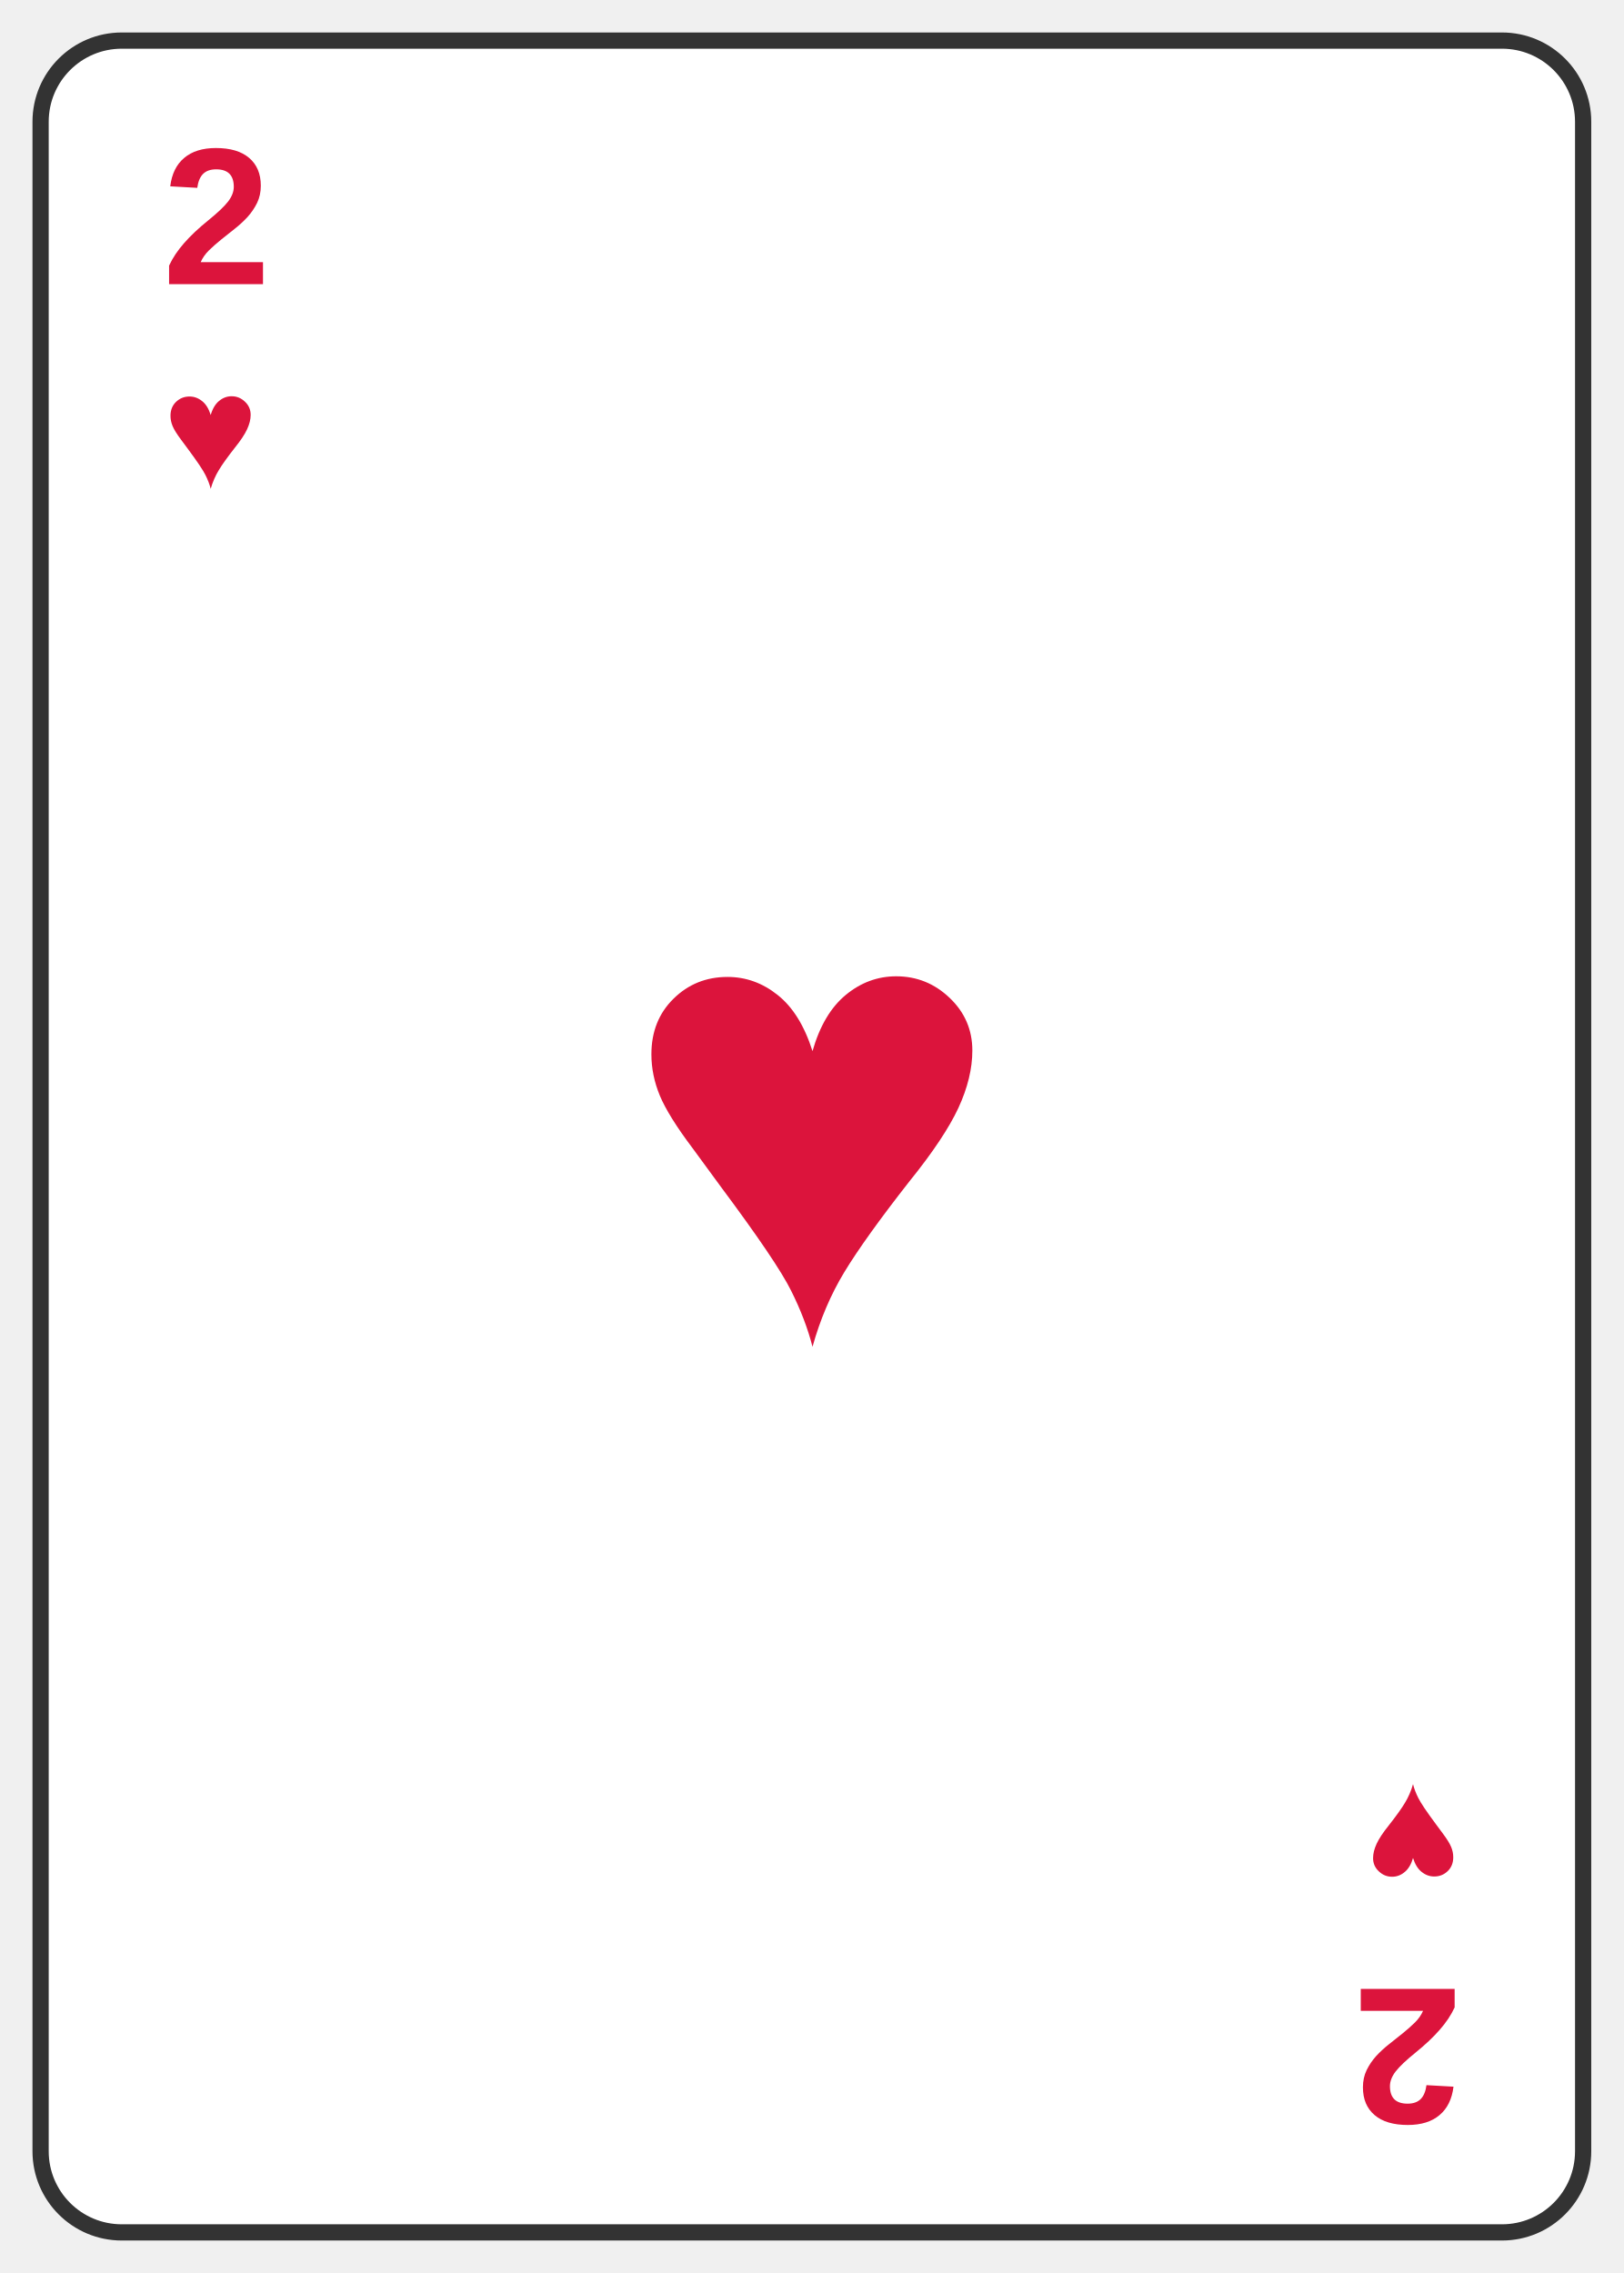
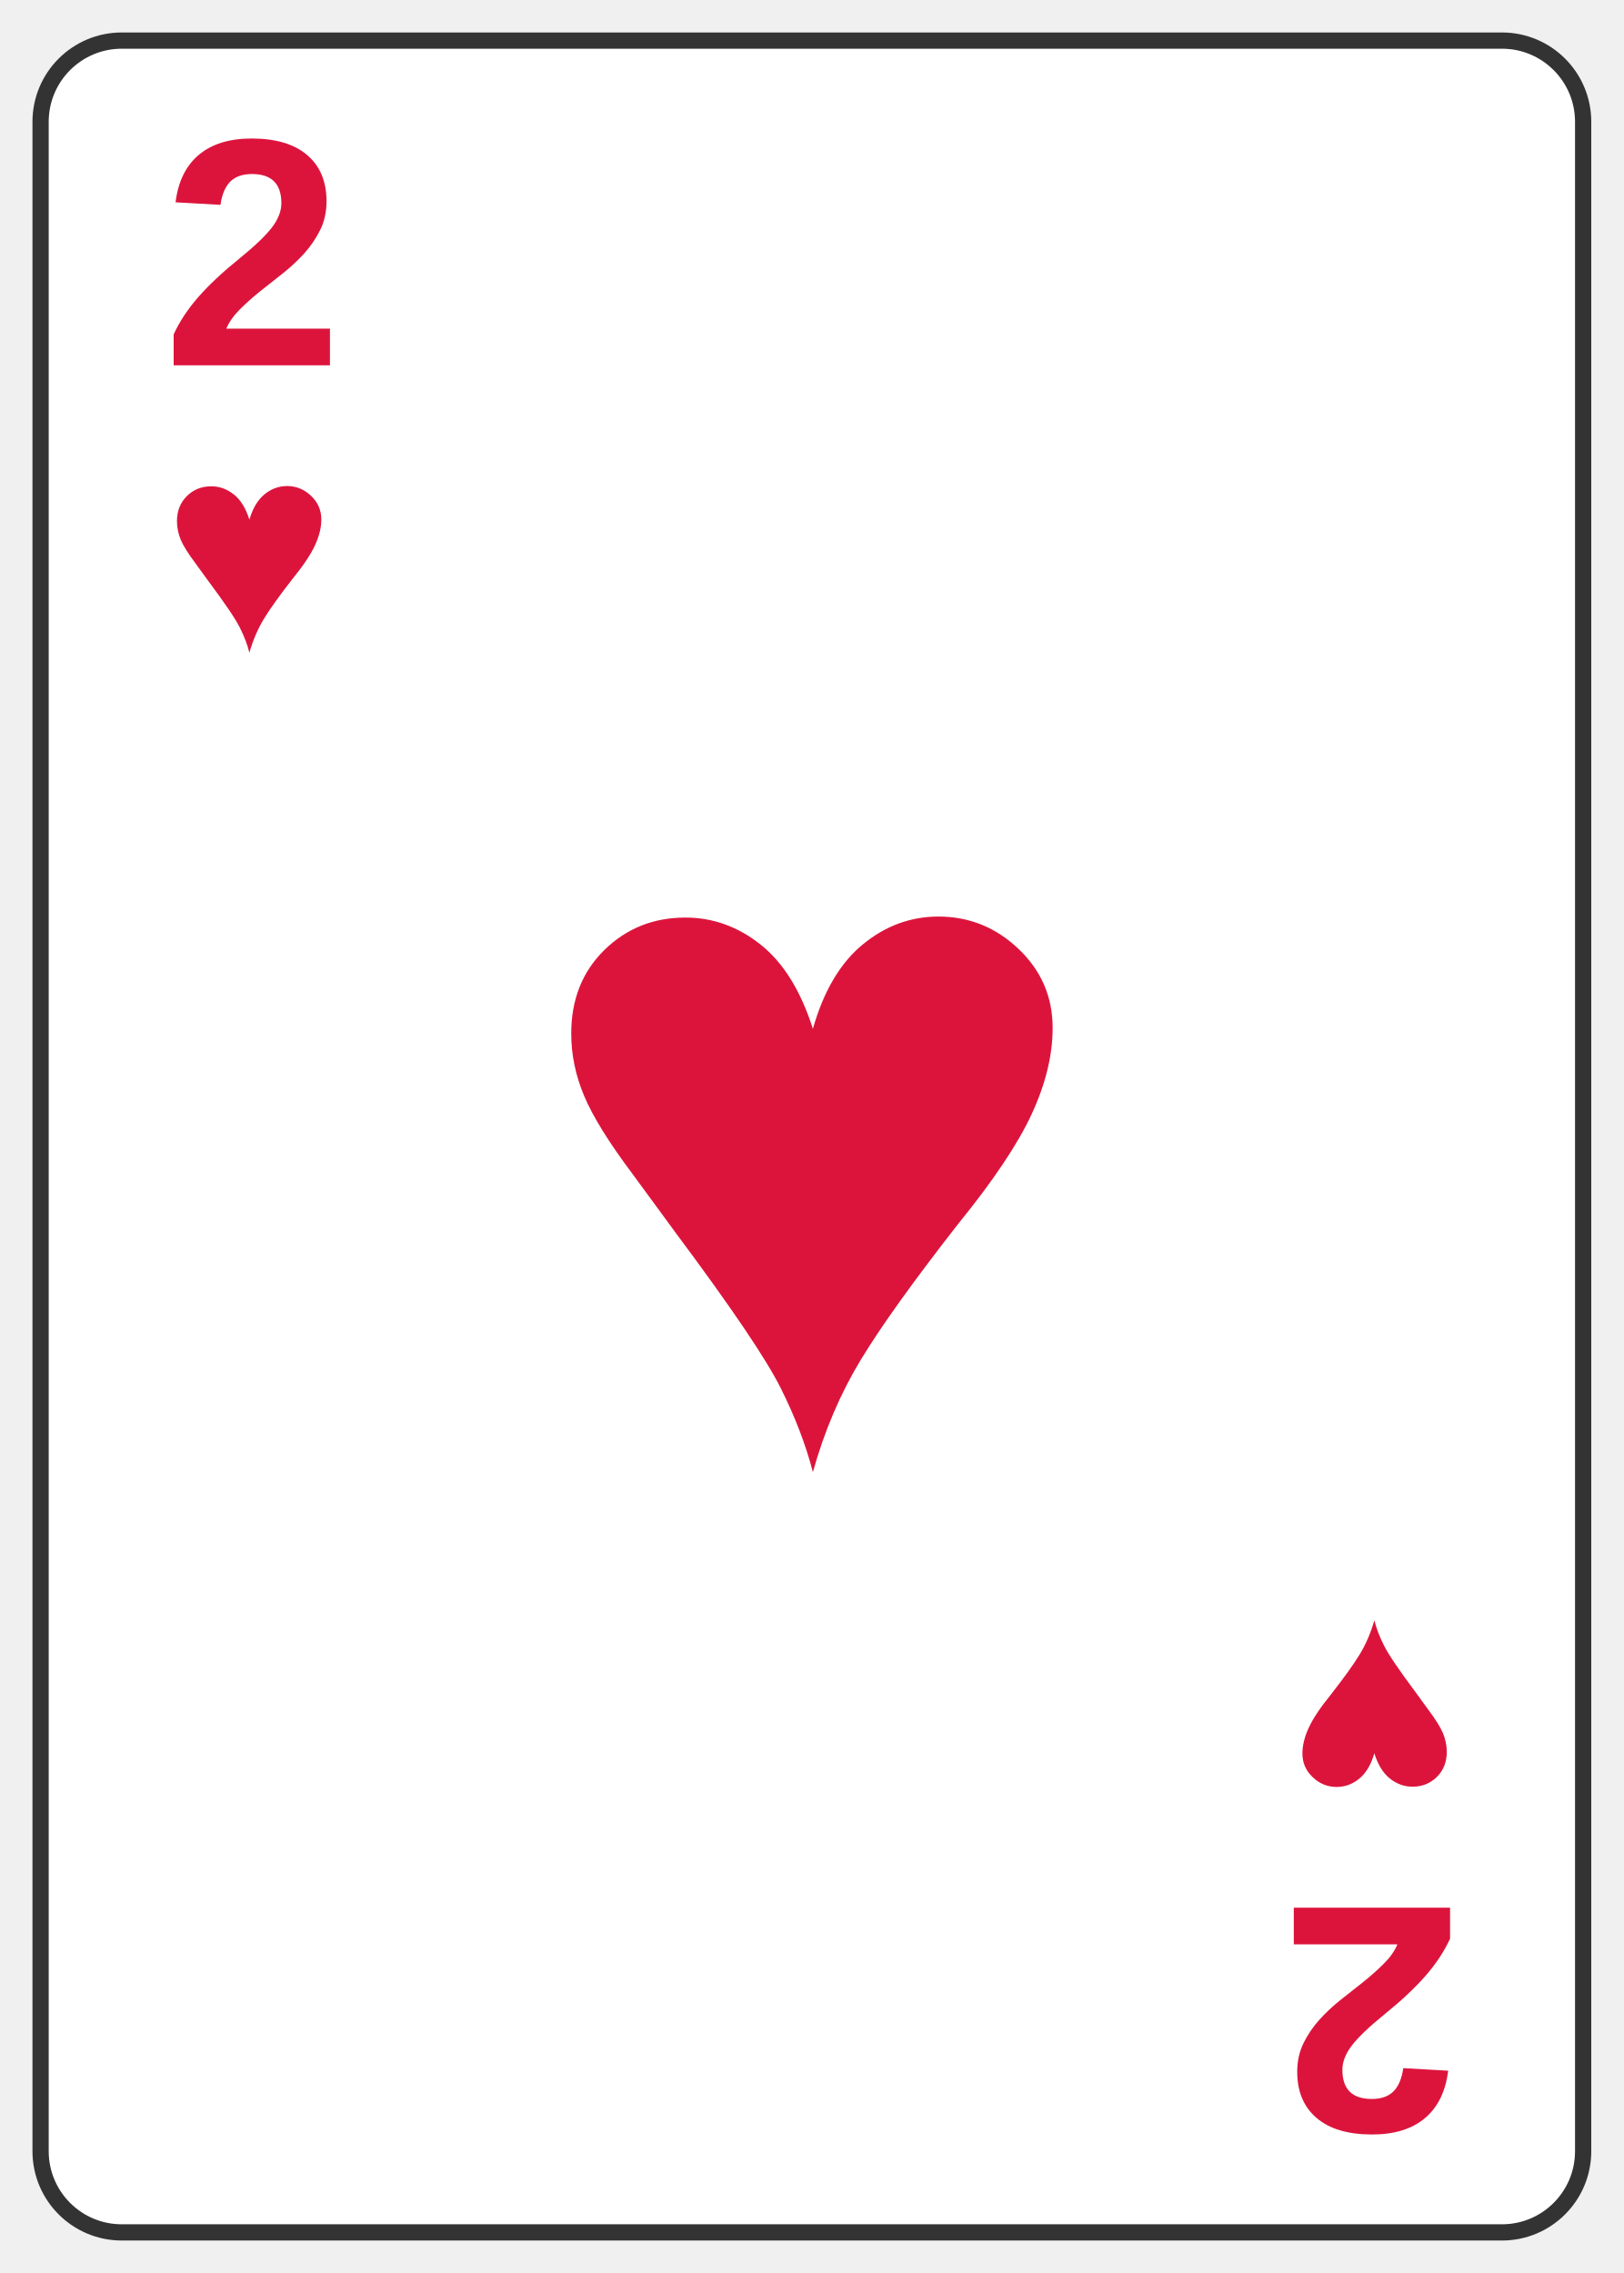
<svg xmlns="http://www.w3.org/2000/svg" width="200" height="280" viewBox="0 0 200 280">
  <rect x="5" y="5" width="190" height="270" rx="10" fill="#ffffff" stroke="#333333" stroke-width="2" />
-   <text x="20" y="35" font-family="Arial, sans-serif" font-size="24" font-weight="bold" fill="#DC143C">2</text>
-   <text x="20" y="60" font-family="Arial, sans-serif" font-size="20" fill="#DC143C">♥</text>
+   <text x="20" y="45" font-family="Arial, sans-serif" font-size="40" font-weight="bold" fill="#DC143C">2</text>
+   <text x="20" y="80" font-family="Arial, sans-serif" font-size="36" fill="#DC143C">♥</text>
  <g transform="rotate(180, 100, 140)">
-     <text x="20" y="35" font-family="Arial, sans-serif" font-size="24" font-weight="bold" fill="#DC143C">2</text>
-     <text x="20" y="60" font-family="Arial, sans-serif" font-size="20" fill="#DC143C">♥</text>
+     <text x="20" y="45" font-family="Arial, sans-serif" font-size="40" font-weight="bold" fill="#DC143C">2</text>
+     <text x="20" y="80" font-family="Arial, sans-serif" font-size="36" fill="#DC143C">♥</text>
  </g>
-   <text x="100" y="165" font-family="Arial, sans-serif" font-size="80" fill="#DC143C" text-anchor="middle">♥</text>
+   <text x="100" y="180" font-family="Arial, sans-serif" font-size="120" fill="#DC143C" text-anchor="middle">♥</text>
</svg>
